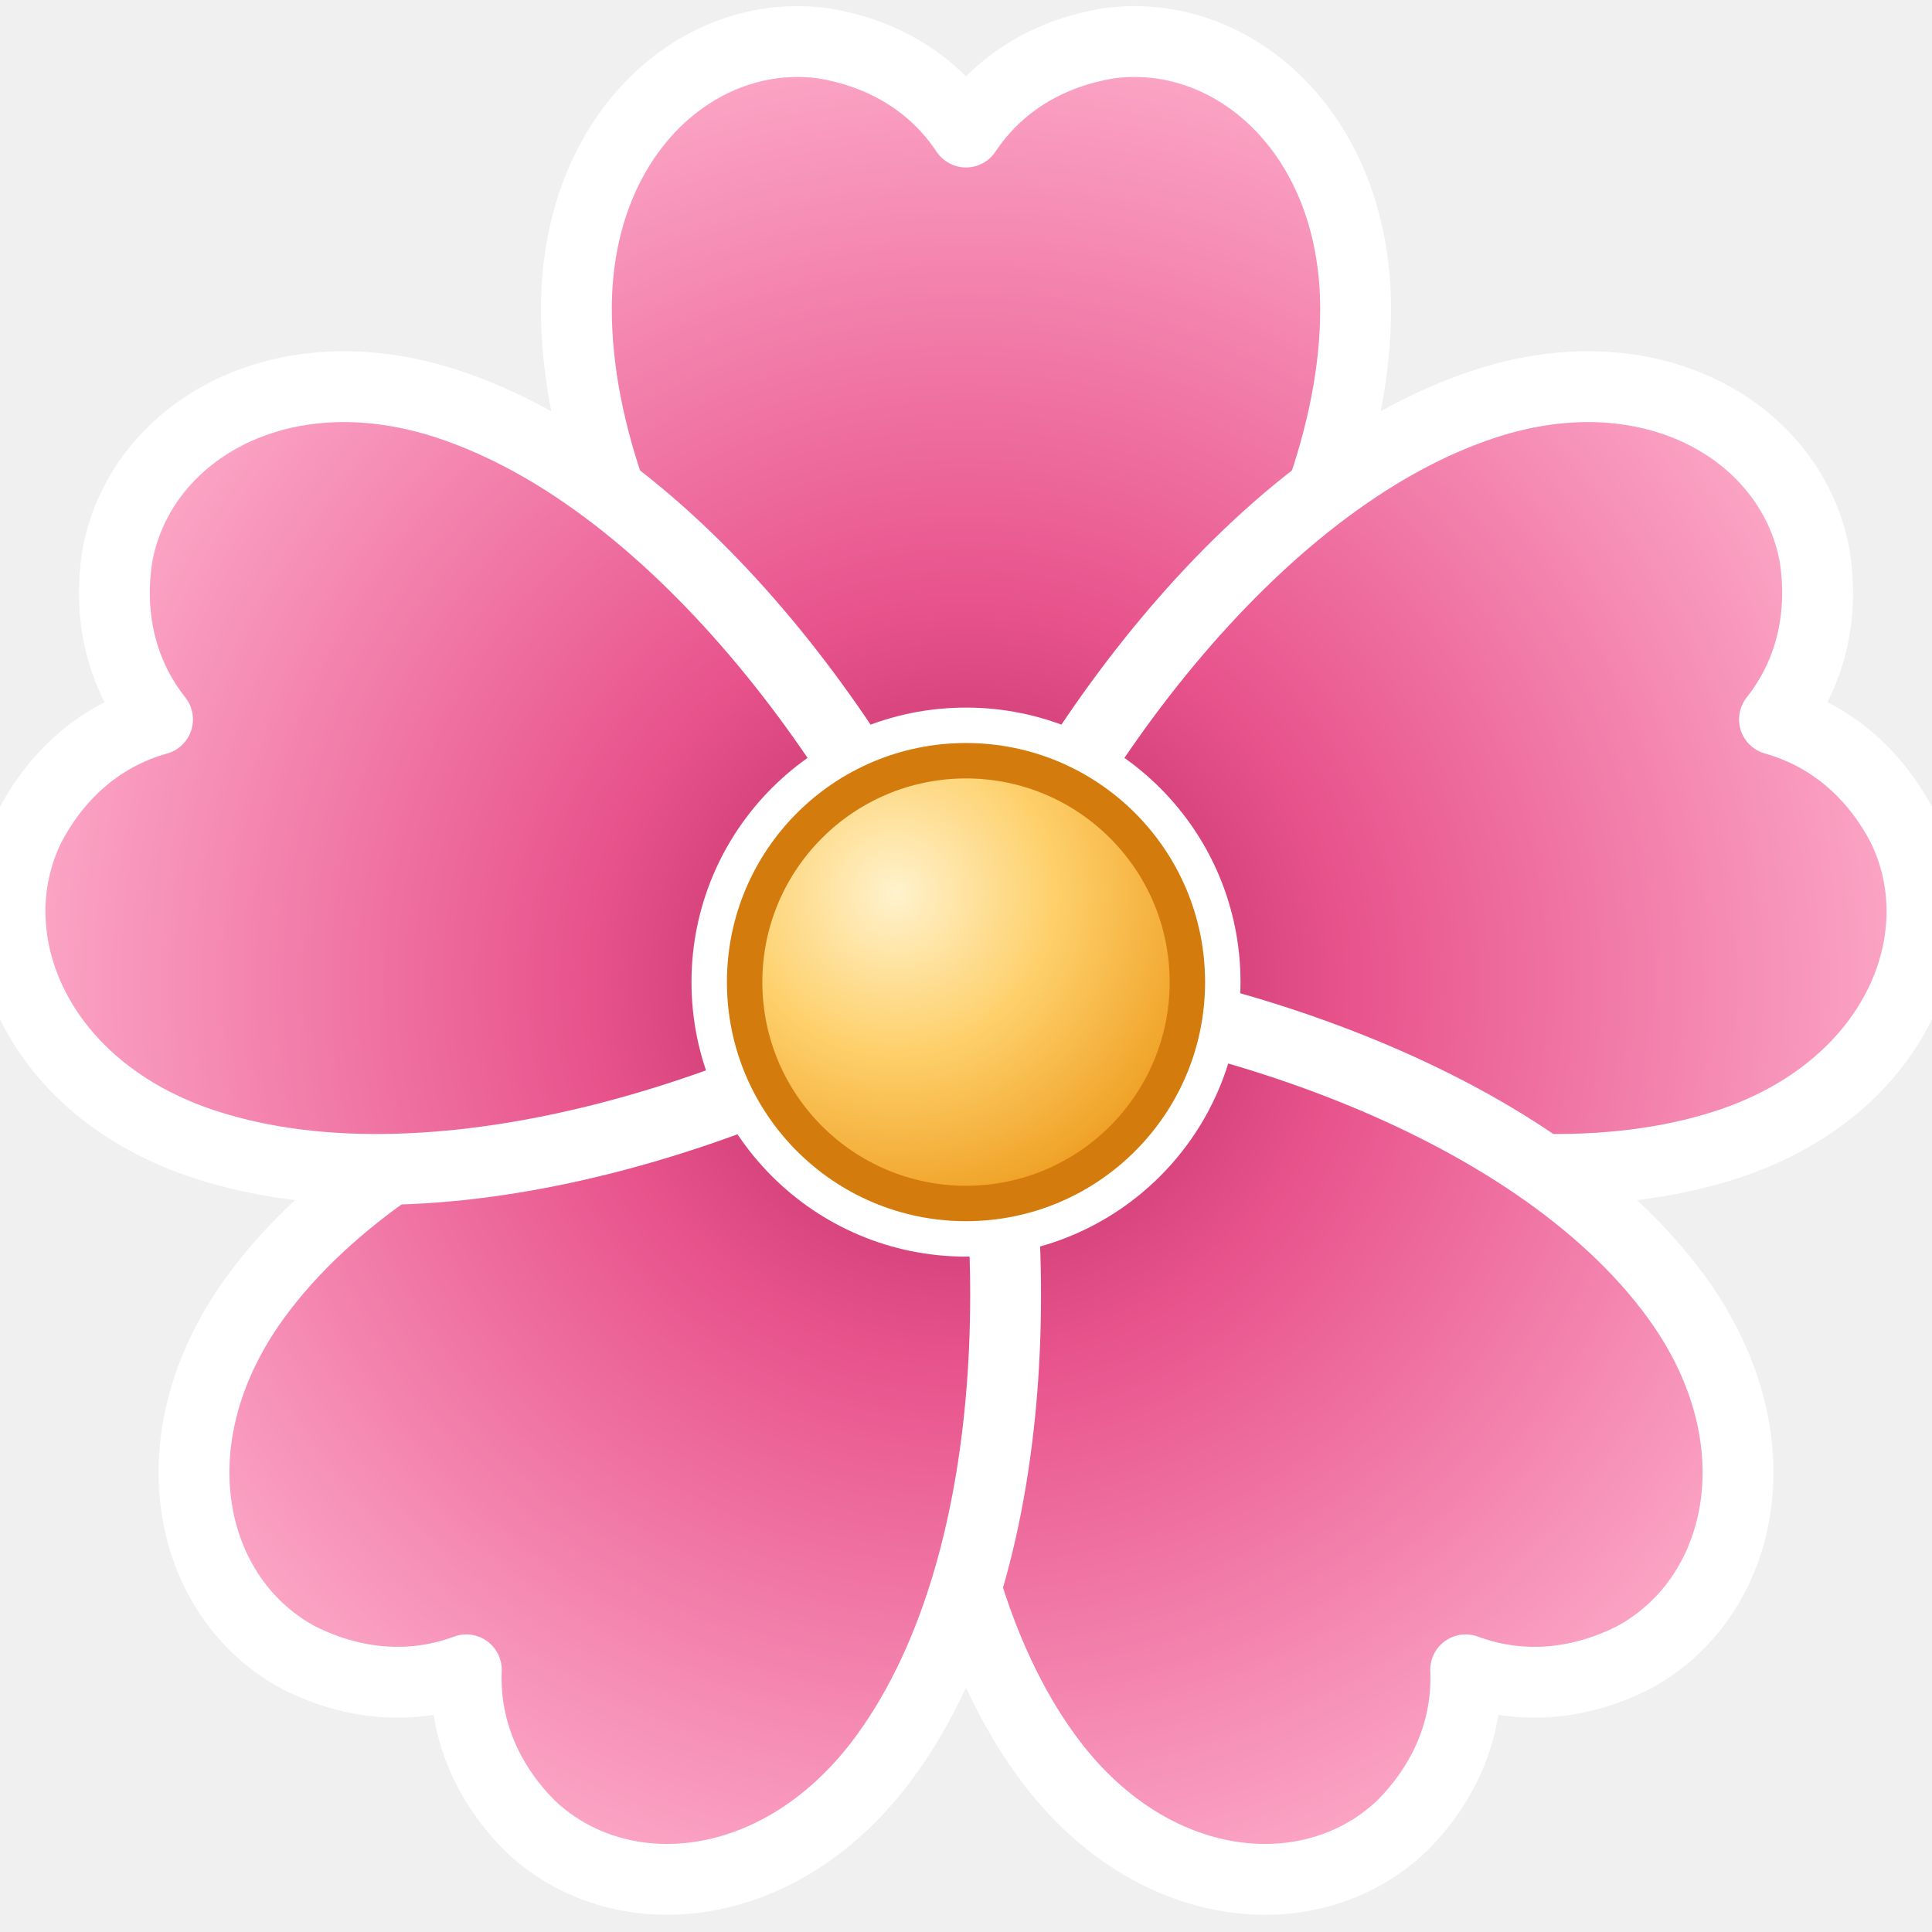
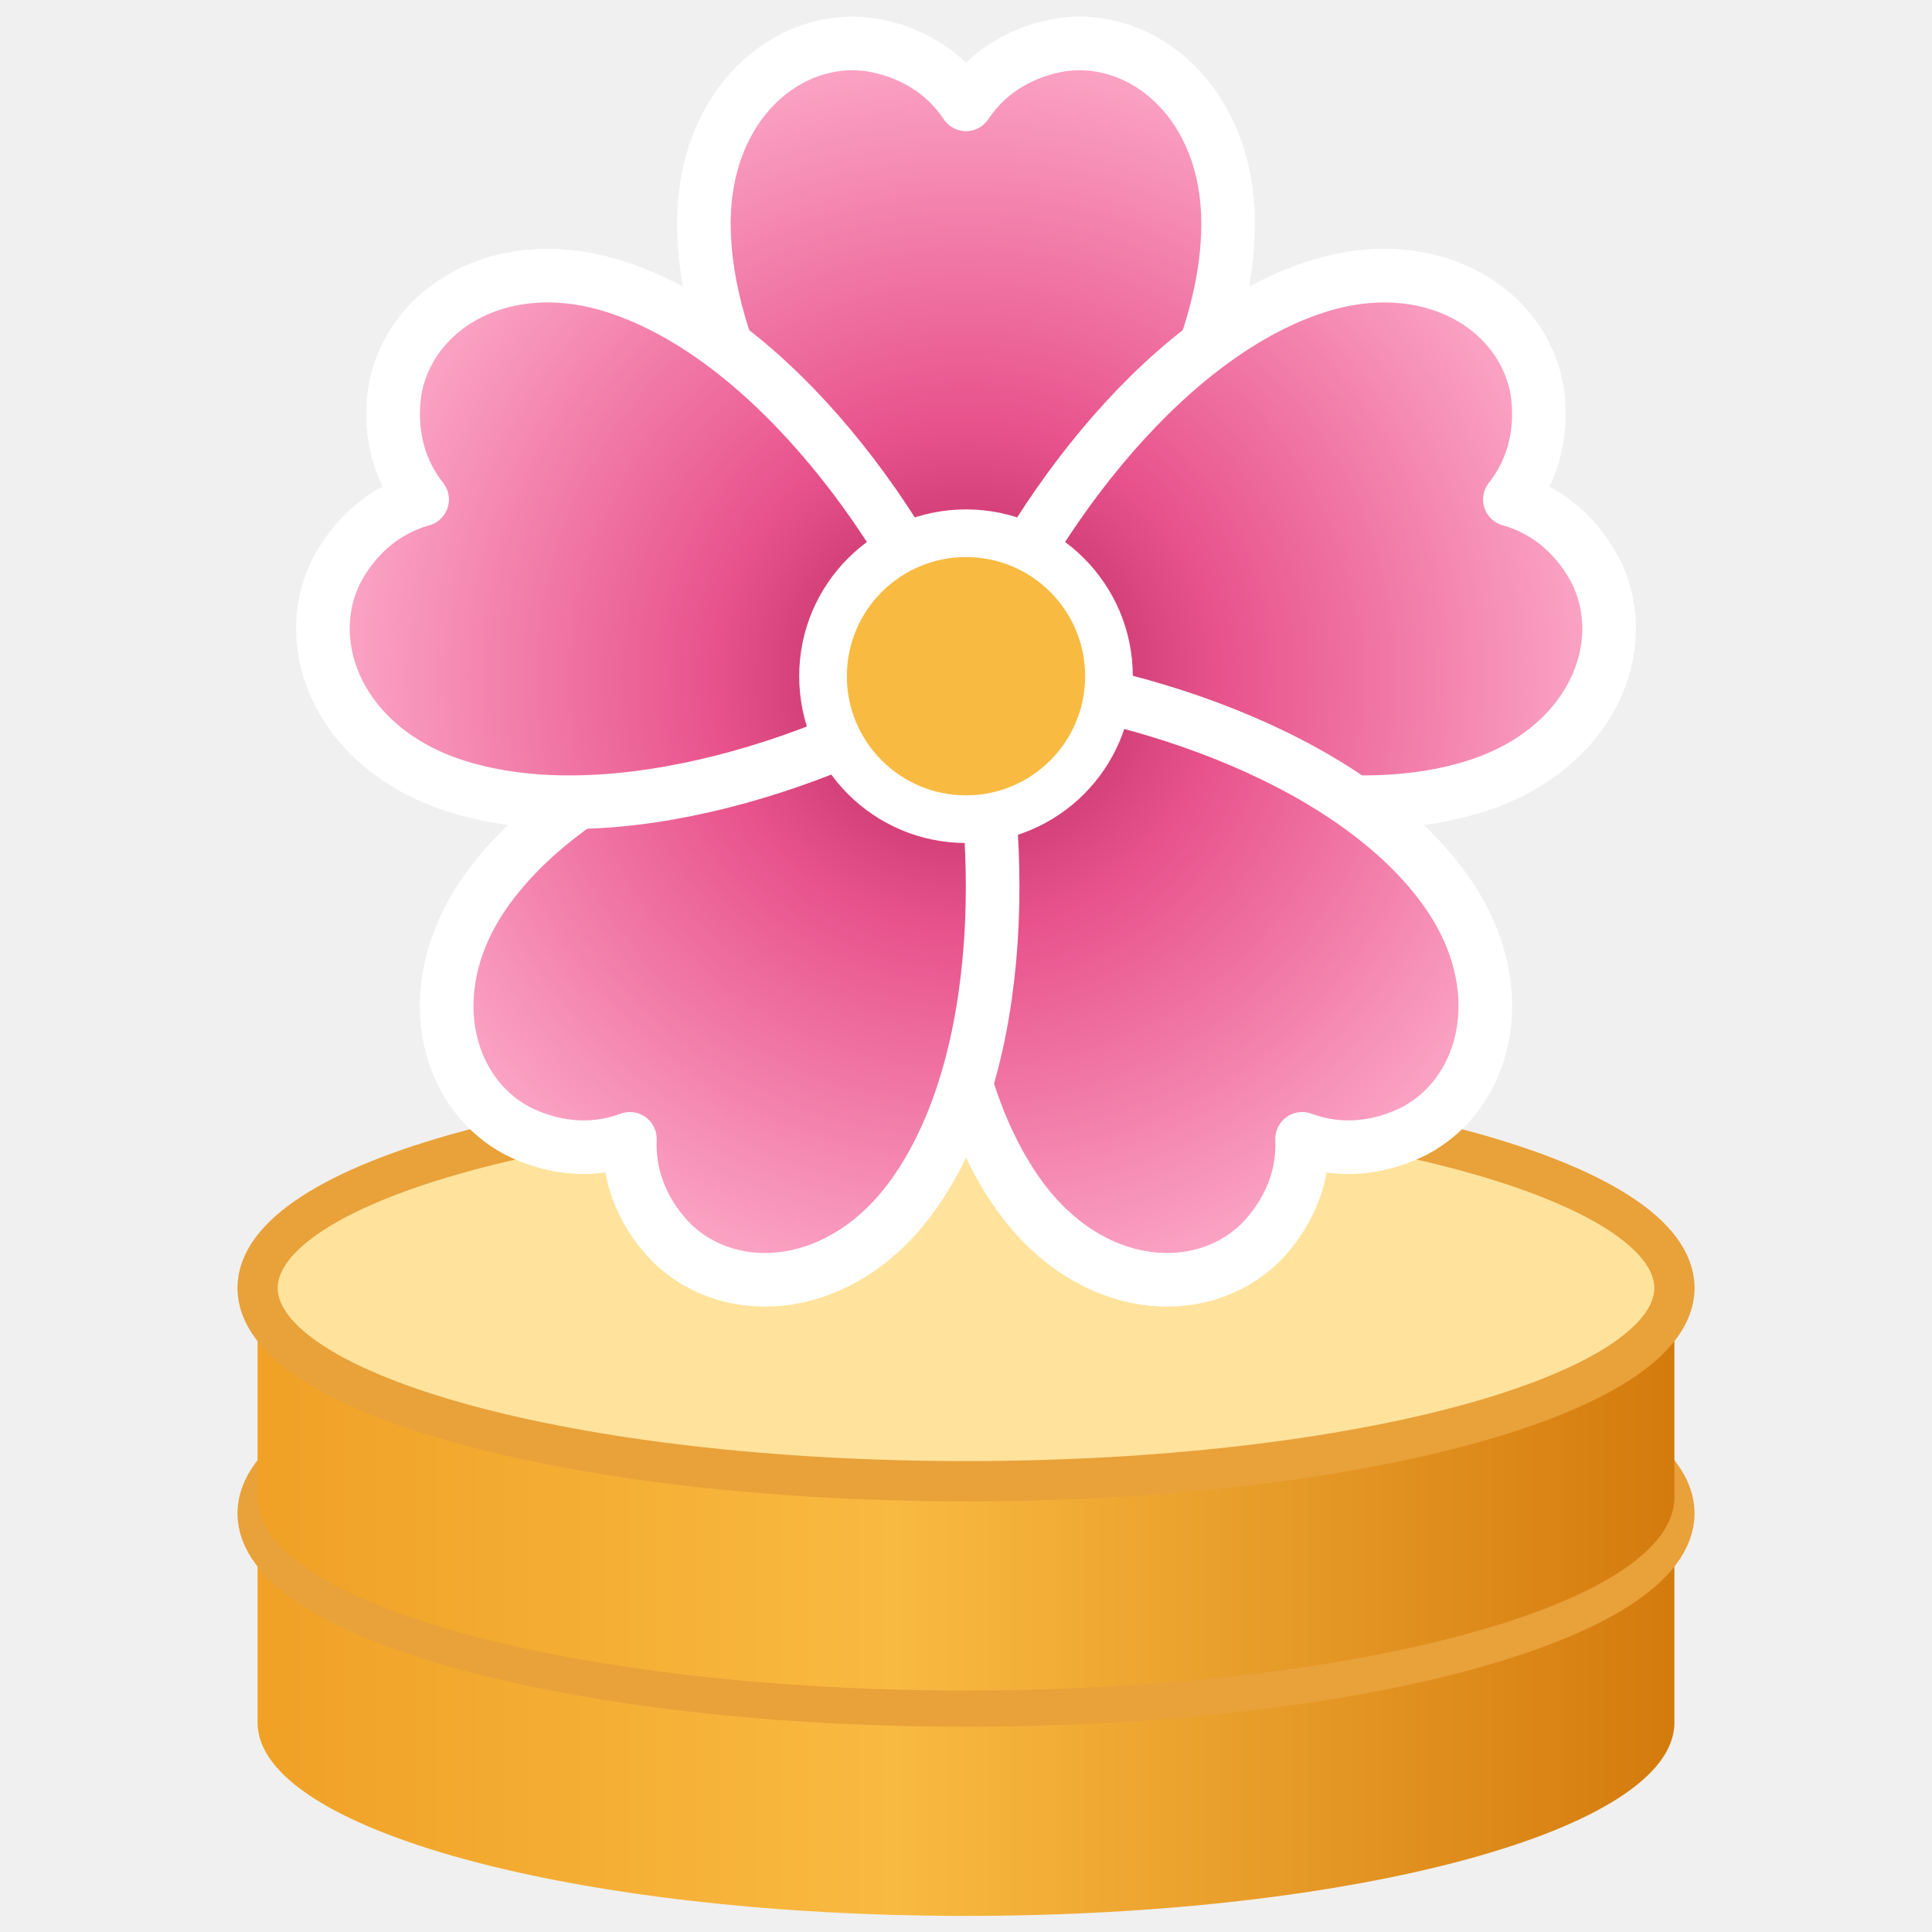
<svg xmlns="http://www.w3.org/2000/svg" viewBox="0 0 120 120">
  <defs>
    <radialGradient id="petal" gradientUnits="userSpaceOnUse" cx="0" cy="0" r="54">
      <stop offset="0" stop-color="#B12259" />
      <stop offset="0.4" stop-color="#E8538C" />
      <stop offset="1" stop-color="#FCA8C7" />
    </radialGradient>
-     <radialGradient id="coin" gradientUnits="userSpaceOnUse" cx="-4" cy="-5" r="18">
-       <stop offset="0" stop-color="#FFF2CD" />
-       <stop offset="0.5" stop-color="#FED06B" />
-       <stop offset="1" stop-color="#F0A126" />
-     </radialGradient>
+     <linearGradient id="side" x1="0" y1="0" x2="1" y2="0">
+       <stop offset="0" stop-color="#F0A126" />
+       <stop offset="0.45" stop-color="#F9BA41" />
+       <stop offset="1" stop-color="#D47B0E" />
+     </linearGradient>
    <path id="p" d="M0 0C-10-8-22-24-22-38C-22-48-15-54-8-53C-5-52.5-2-51 0-48C2-51 5-52.5 8-53C15-54 22-48 22-38C22-24 10-8 0 0Z" />
+     <g id="coin">
+       <path d="M-44 0V13A44 12 0 0 0 44 13V0Z" fill="url(#side)" />
+       <ellipse rx="44" ry="12" fill="#FFE39C" stroke="#E9A13A" stroke-width="2.5" />
+     </g>
  </defs>
  <style>
    .edge { stroke: #FFFFFF; }
    @media (prefers-color-scheme: dark) {
      .edge { stroke: #181015; }
    }
  </style>
-   <g transform="translate(60 61) scale(1.1)">
-     <g class="edge" fill="url(#petal)" stroke-width="4" stroke-linejoin="round">
+   <use href="#coin" transform="translate(60 94)" />
+   <use href="#coin" transform="translate(60 80)" />
+   <g transform="translate(60 42) scale(0.74)">
+     <g class="edge" fill="url(#petal)" stroke-width="4.5" stroke-linejoin="round">
      <use href="#p" />
      <use href="#p" transform="rotate(72)" />
      <use href="#p" transform="rotate(144)" />
      <use href="#p" transform="rotate(216)" />
      <use href="#p" transform="rotate(288)" />
    </g>
-     <circle class="edge" r="14" fill="url(#coin)" stroke-width="3" />
-     <circle r="12.5" fill="none" stroke="#D47B0E" stroke-width="2" />
+     <circle class="edge" r="12" fill="#F9BA41" stroke-width="4" />
  </g>
</svg>
